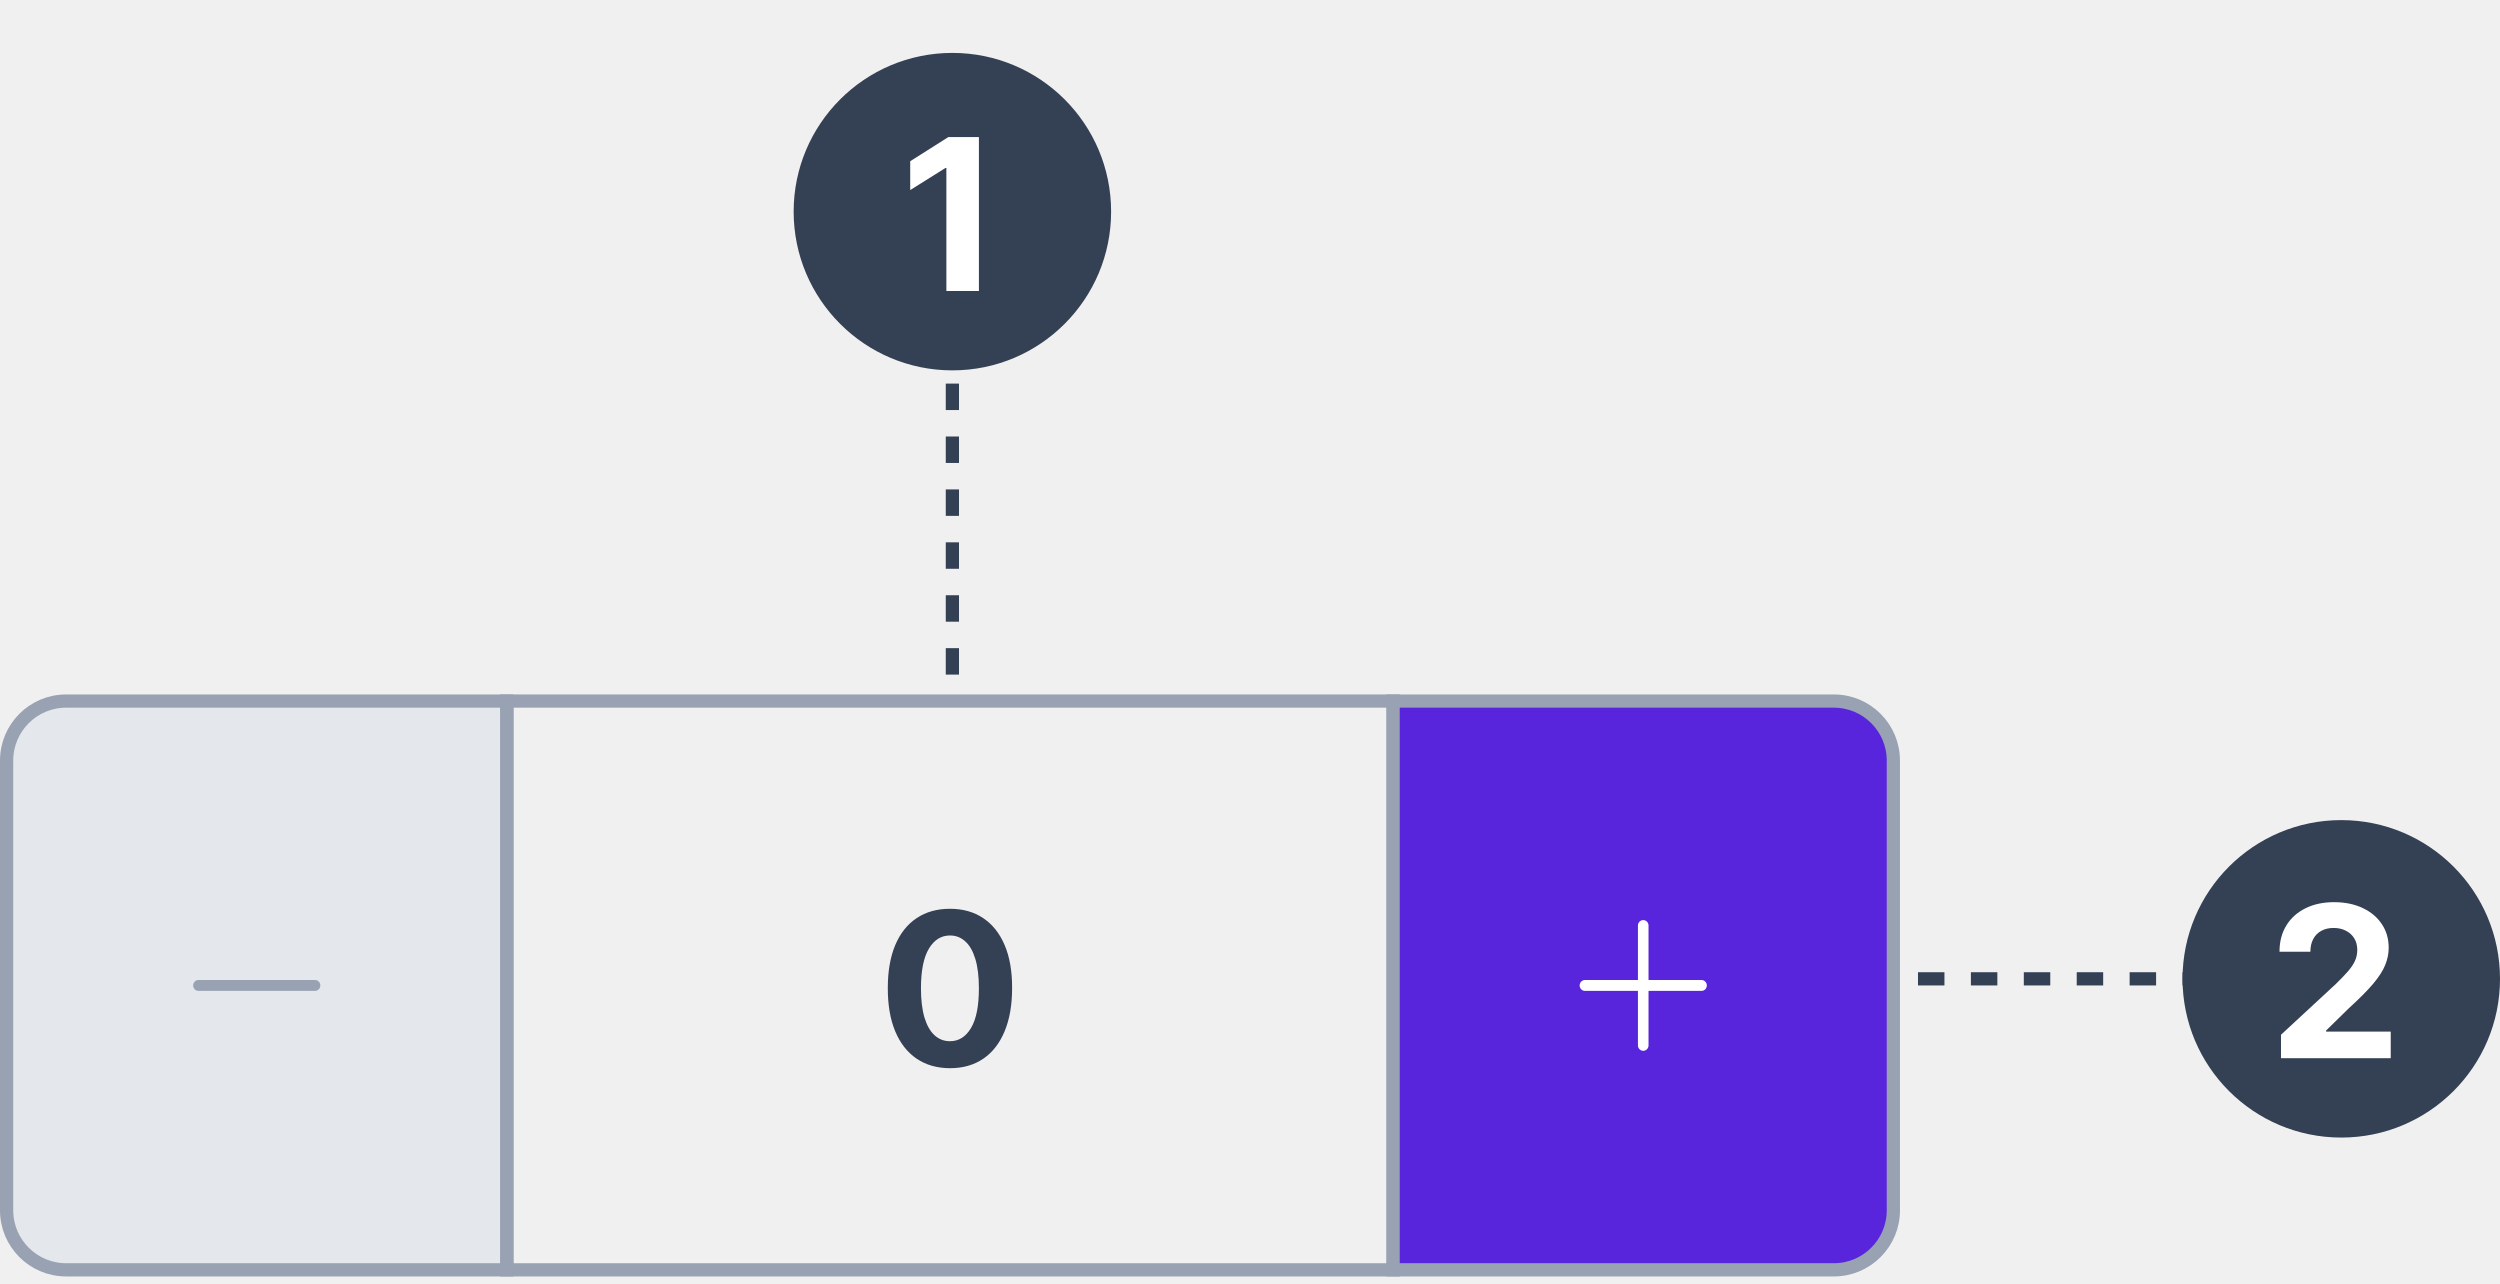
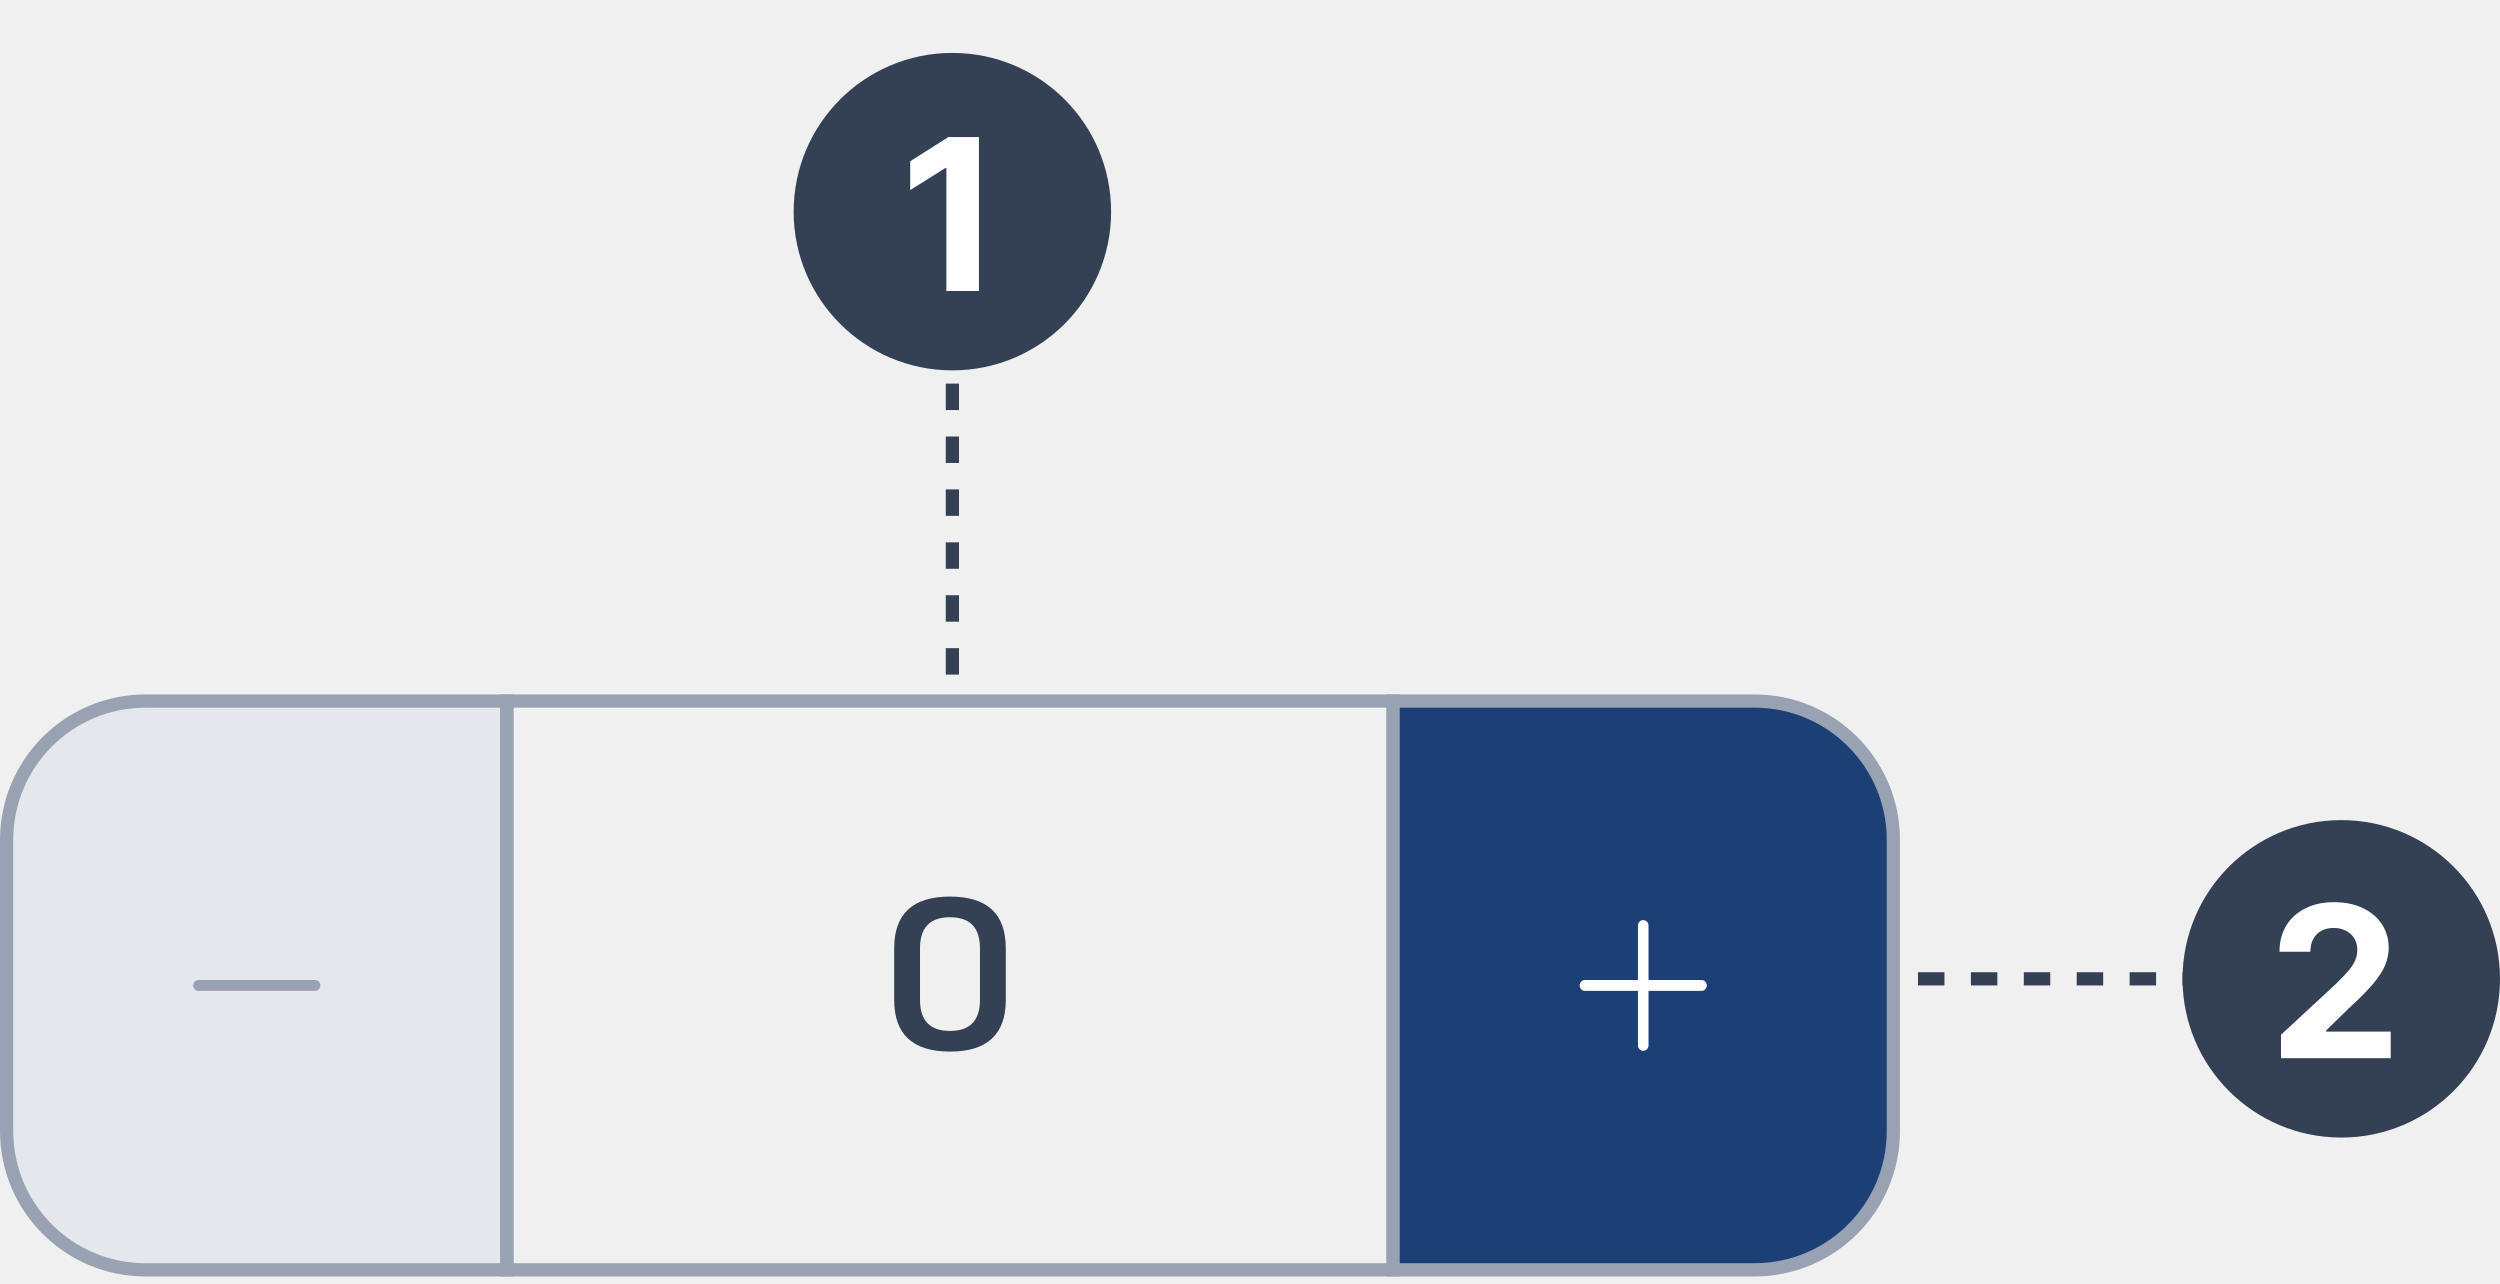
<svg xmlns="http://www.w3.org/2000/svg" width="189" height="97" viewBox="0 0 189 97" fill="none">
-   <path d="M38.319 53.5V53H37.819H5C2.515 53 0.5 55.015 0.5 57.5V91.5C0.5 93.985 2.515 96 5 96H37.819H38.319V95.5V53.5Z" fill="#E4E7EC" />
+   <path d="M38.319 53.5V53H37.819H11C5.201 53 0.5 57.701 0.5 63.5V85.5C0.5 91.299 5.201 96 11 96H37.819H38.319V95.5V53.5Z" fill="#E4E7EC" />
  <path d="M25.819 81.088L17 81.088C14.791 81.088 13 79.297 13 77.088L13 71.912C13 69.703 14.791 67.912 17 67.912L25.819 67.912L25.819 81.088Z" fill="#E4E7EC" />
  <path fill-rule="evenodd" clip-rule="evenodd" d="M24.217 74.5C24.217 74.609 24.174 74.714 24.099 74.791C24.024 74.868 23.922 74.912 23.816 74.912L15.003 74.912C14.897 74.912 14.795 74.868 14.72 74.791C14.645 74.714 14.602 74.609 14.602 74.5C14.602 74.391 14.645 74.286 14.72 74.209C14.795 74.132 14.897 74.088 15.003 74.088L23.816 74.088C23.922 74.088 24.024 74.132 24.099 74.209C24.174 74.286 24.217 74.391 24.217 74.5Z" fill="#98A2B3" />
-   <path d="M38.319 53.5V53H37.819H5C2.515 53 0.5 55.015 0.5 57.5V91.5C0.5 93.985 2.515 96 5 96H37.819H38.319V95.5V53.5Z" stroke="#98A2B3" />
-   <path d="M71.817 80.756C70.84 80.752 69.999 80.511 69.294 80.034C68.593 79.557 68.054 78.865 67.675 77.96C67.3 77.055 67.114 75.966 67.118 74.693C67.118 73.424 67.305 72.343 67.68 71.449C68.059 70.555 68.599 69.875 69.3 69.409C70.004 68.939 70.843 68.704 71.817 68.704C72.79 68.704 73.627 68.939 74.328 69.409C75.033 69.879 75.574 70.561 75.953 71.454C76.332 72.345 76.519 73.424 76.516 74.693C76.516 75.97 76.326 77.061 75.948 77.966C75.573 78.871 75.035 79.562 74.334 80.04C73.633 80.517 72.794 80.756 71.817 80.756ZM71.817 78.716C72.484 78.716 73.016 78.381 73.413 77.71C73.811 77.04 74.008 76.034 74.004 74.693C74.004 73.811 73.913 73.076 73.732 72.489C73.554 71.901 73.3 71.46 72.97 71.165C72.644 70.869 72.26 70.722 71.817 70.722C71.154 70.722 70.624 71.053 70.226 71.716C69.828 72.379 69.627 73.371 69.624 74.693C69.624 75.587 69.713 76.333 69.891 76.932C70.073 77.526 70.328 77.974 70.658 78.273C70.987 78.568 71.374 78.716 71.817 78.716Z" fill="#344054" />
+   <path d="M38.319 53.5V53H37.819H11C5.201 53 0.5 57.701 0.5 63.5V85.5C0.5 91.299 5.201 96 11 96H37.819H38.319V95.5V53.5Z" stroke="#98A2B3" />
+   <path d="M69.553 75.594C69.553 77.156 70.308 77.938 71.819 77.938C73.329 77.938 74.085 77.156 74.085 75.594V71.688C74.085 70.125 73.329 69.344 71.819 69.344C70.308 69.344 69.553 70.125 69.553 71.688V75.594ZM76.038 75.594C76.038 78.198 74.631 79.5 71.819 79.5C69.006 79.5 67.6 78.198 67.6 75.594V71.688C67.6 69.083 69.006 67.781 71.819 67.781C74.631 67.781 76.038 69.083 76.038 71.688V75.594Z" fill="#344054" />
  <rect x="38.319" y="53" width="67" height="43" stroke="#98A2B3" />
-   <path d="M105.819 53H105.319V53.5V95.5V96H105.819H138.638C141.123 96 143.138 93.985 143.138 91.5V57.5C143.138 55.015 141.123 53 138.638 53H105.819Z" fill="#5925DC" />
-   <path d="M130.638 81.088L121.819 81.088C119.61 81.088 117.819 79.297 117.819 77.088L117.819 71.912C117.819 69.703 119.61 67.912 121.819 67.912L130.638 67.912L130.638 81.088Z" fill="#5925DC" />
-   <path fill-rule="evenodd" clip-rule="evenodd" d="M124.228 79.441C124.122 79.441 124.02 79.398 123.945 79.321C123.87 79.243 123.828 79.139 123.828 79.029L123.828 74.912L119.822 74.912C119.716 74.912 119.614 74.868 119.539 74.791C119.464 74.714 119.421 74.609 119.421 74.5C119.421 74.391 119.464 74.286 119.539 74.209C119.614 74.132 119.716 74.088 119.822 74.088L123.828 74.088L123.828 69.971C123.828 69.861 123.87 69.757 123.945 69.679C124.02 69.602 124.122 69.559 124.228 69.559C124.335 69.559 124.437 69.602 124.512 69.679C124.587 69.757 124.629 69.861 124.629 69.971L124.629 74.088L128.635 74.088C128.741 74.088 128.843 74.132 128.918 74.209C128.993 74.286 129.036 74.391 129.036 74.5C129.036 74.609 128.993 74.714 128.918 74.791C128.843 74.868 128.741 74.912 128.635 74.912L124.629 74.912L124.629 79.029C124.629 79.139 124.587 79.243 124.512 79.321C124.437 79.398 124.335 79.441 124.228 79.441Z" fill="white" />
-   <path d="M105.819 53H105.319V53.5V95.5V96H105.819H138.638C141.123 96 143.138 93.985 143.138 91.5V57.5C143.138 55.015 141.123 53 138.638 53H105.819Z" stroke="#98A2B3" />
+   <path d="M105.819 53H105.319V53.5V95.5V96H105.819H132.638C138.437 96 143.138 91.299 143.138 85.5V63.5C143.138 57.701 138.437 53 132.638 53H105.819Z" fill="#1C4076" />
+   <path d="M130.638 81.088L121.819 81.088C119.61 81.088 117.819 79.297 117.819 77.088L117.819 71.912C117.819 69.703 119.61 67.912 121.819 67.912L130.638 67.912L130.638 81.088Z" fill="#1C4076" />
+   <path fill-rule="evenodd" clip-rule="evenodd" d="M124.228 79.441C124.122 79.441 124.02 79.398 123.945 79.321C123.87 79.243 123.828 79.139 123.828 79.029L123.828 74.912L119.822 74.912C119.716 74.912 119.614 74.868 119.539 74.791C119.463 74.714 119.421 74.609 119.421 74.5C119.421 74.391 119.463 74.286 119.539 74.209C119.614 74.132 119.716 74.088 119.822 74.088L123.828 74.088L123.828 69.971C123.828 69.861 123.87 69.757 123.945 69.679C124.02 69.602 124.122 69.559 124.228 69.559C124.335 69.559 124.436 69.602 124.512 69.679C124.587 69.757 124.629 69.861 124.629 69.971L124.629 74.088L128.635 74.088C128.741 74.088 128.843 74.132 128.918 74.209C128.993 74.286 129.035 74.391 129.035 74.5C129.035 74.609 128.993 74.714 128.918 74.791C128.843 74.868 128.741 74.912 128.635 74.912L124.629 74.912L124.629 79.029C124.629 79.139 124.587 79.243 124.512 79.321C124.436 79.398 124.335 79.441 124.228 79.441Z" fill="white" />
+   <path d="M105.819 53H105.319V53.5V95.5V96H105.819H132.638C138.437 96 143.138 91.299 143.138 85.5V63.5C143.138 57.701 138.437 53 132.638 53H105.819Z" stroke="#98A2B3" />
  <circle cx="177" cy="74" r="12" transform="rotate(-90 177 74)" fill="#344054" />
  <path d="M172.443 80V78.227L176.585 74.392C176.938 74.051 177.233 73.744 177.472 73.472C177.714 73.199 177.898 72.932 178.023 72.671C178.148 72.405 178.21 72.119 178.21 71.812C178.21 71.472 178.133 71.178 177.977 70.932C177.822 70.682 177.61 70.49 177.341 70.358C177.072 70.222 176.767 70.153 176.426 70.153C176.07 70.153 175.759 70.225 175.494 70.369C175.229 70.513 175.025 70.72 174.881 70.989C174.737 71.258 174.665 71.578 174.665 71.949H172.33C172.33 71.188 172.502 70.526 172.847 69.966C173.191 69.405 173.674 68.972 174.295 68.665C174.917 68.358 175.633 68.204 176.443 68.204C177.277 68.204 178.002 68.352 178.619 68.648C179.241 68.939 179.723 69.345 180.068 69.864C180.413 70.383 180.585 70.977 180.585 71.648C180.585 72.087 180.498 72.521 180.324 72.949C180.153 73.377 179.848 73.852 179.409 74.375C178.97 74.894 178.35 75.517 177.551 76.244L175.852 77.909V77.989H180.739V80H172.443Z" fill="white" />
  <path d="M167 74L144 74" stroke="#344054" stroke-dasharray="2 2" />
  <circle cx="72" cy="16" r="12" transform="rotate(-90 72 16)" fill="#344054" />
  <path d="M74.006 10.364V22H71.546V12.699H71.477L68.812 14.369V12.188L71.693 10.364H74.006Z" fill="white" />
  <path d="M72 25L72 53" stroke="#344054" stroke-dasharray="2 2" />
</svg>
